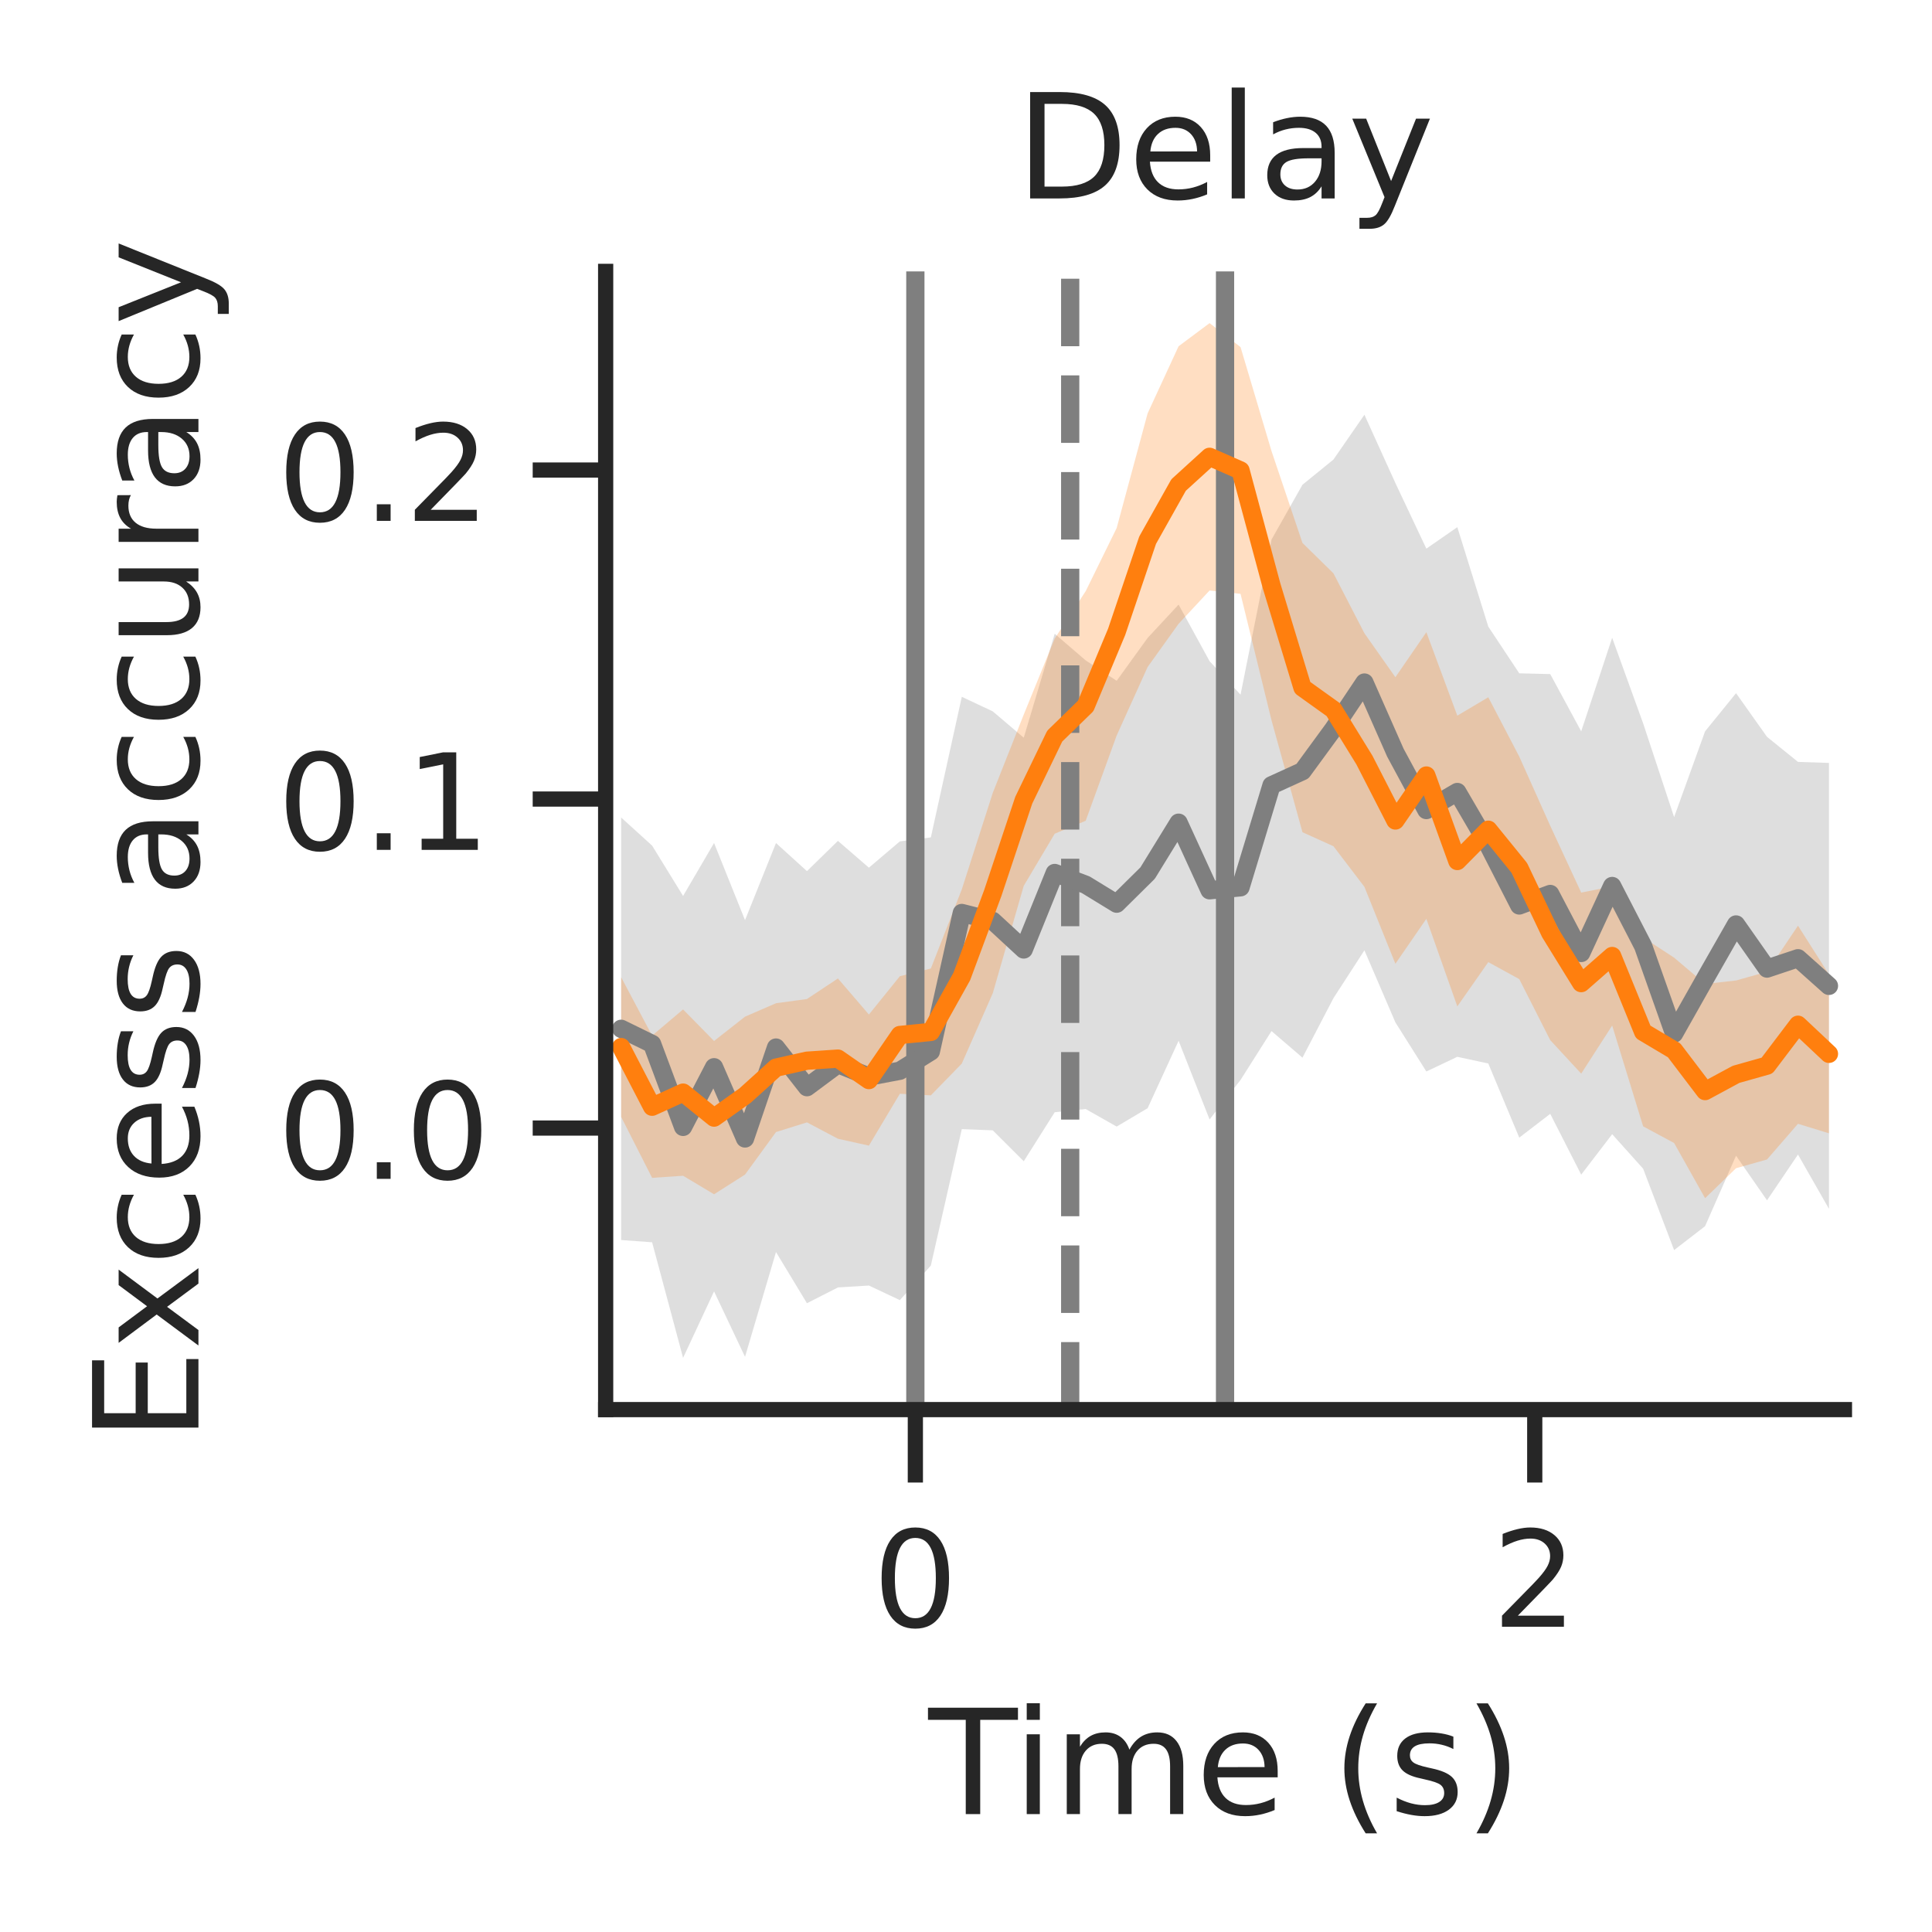
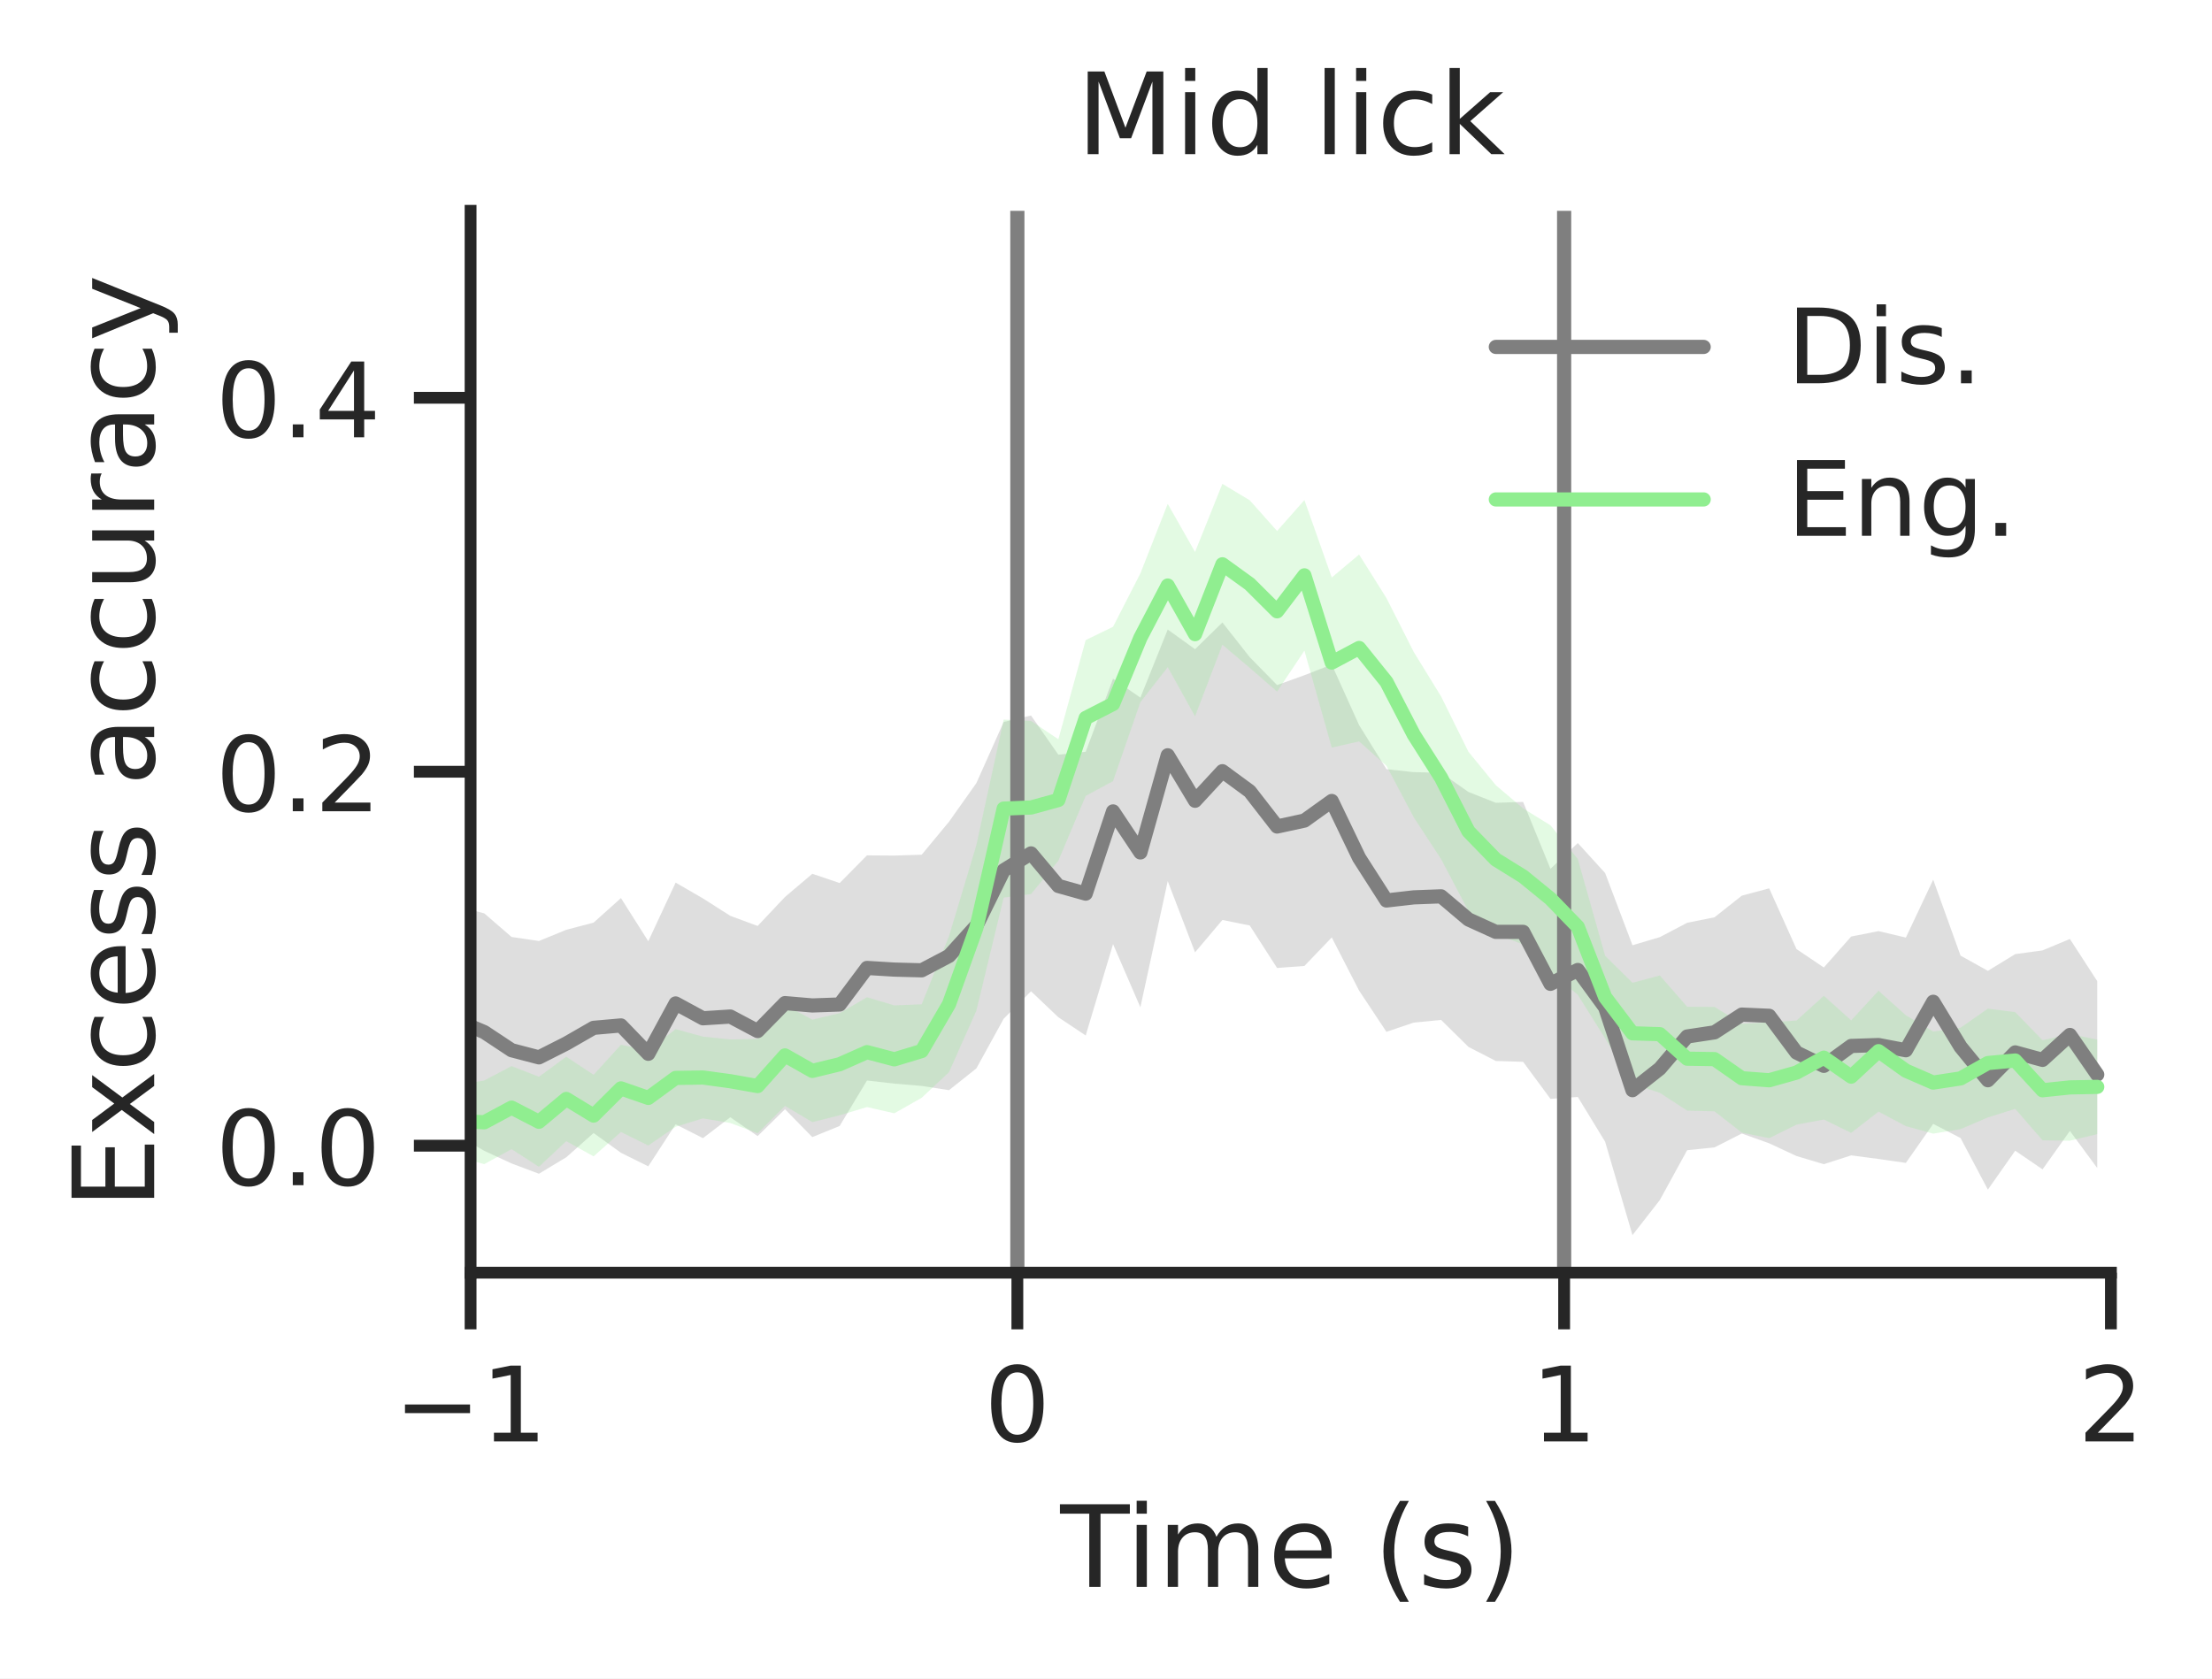
- <svg xmlns="http://www.w3.org/2000/svg" xmlns:xlink="http://www.w3.org/1999/xlink" width="158.88pt" height="158.88pt" viewBox="0 0 158.88 158.88" version="1.1">
+ <svg xmlns="http://www.w3.org/2000/svg" xmlns:xlink="http://www.w3.org/1999/xlink" width="234.12pt" height="177.69pt" viewBox="0 0 234.12 177.69" version="1.1">
  <defs>
    <style type="text/css">*{stroke-linejoin: round; stroke-linecap: butt}</style>
  </defs>
  <g id="figure_1">
    <g id="patch_1">
-       <path d="M 0 158.88  L 158.88 158.88  L 158.88 0  L 0 0  z " style="fill: #ffffff" />
+       <path d="M 0 177.69  L 234.12 177.69  L 234.12 0  L 0 0  z " style="fill: #ffffff" />
    </g>
    <g id="axes_1">
      <g id="patch_2">
-         <path d="M 49.807 115.92  L 151.68 115.92  L 151.68 22.318  L 49.807 22.318  z " style="fill: #ffffff" />
+         <path d="M 49.807 134.73  L 223.42 134.73  L 223.42 22.318  L 49.807 22.318  z " style="fill: #ffffff" />
      </g>
      <g id="matplotlib.axis_1">
        <g id="xtick_1">
          <g id="line2d_1">
            <defs>
-               <path id="m86766a816c" d="M 0 0  L 0 6  " style="stroke: #262626; stroke-width: 1.25" />
-             </defs>
-             <g>
-               <use xlink:href="#m86766a816c" x="75.275" y="115.92" style="fill: #262626; stroke: #262626; stroke-width: 1.25" />
+               <path id="m84ac6dec00" d="M 0 0  L 0 6  " style="stroke: #262626; stroke-width: 1.25" />
+             </defs>
+             <g>
+               <use xlink:href="#m84ac6dec00" x="49.807" y="134.73" style="fill: #262626; stroke: #262626; stroke-width: 1.25" />
            </g>
          </g>
          <g id="text_1">
-             <g style="fill: #262626" transform="translate(71.7759 133.7781) scale(0.11 -0.11)">
-               <defs>
-                 <path id="DejaVuSans-30" d="M 2034 4250  Q 1547 4250 1301 3770  Q 1056 3291 1056 2328  Q 1056 1369 1301 889  Q 1547 409 2034 409  Q 2525 409 2770 889  Q 3016 1369 3016 2328  Q 3016 3291 2770 3770  Q 2525 4250 2034 4250  z M 2034 4750  Q 2819 4750 3233 4129  Q 3647 3509 3647 2328  Q 3647 1150 3233 529  Q 2819 -91 2034 -91  Q 1250 -91 836 529  Q 422 1150 422 2328  Q 422 3509 836 4129  Q 1250 4750 2034 4750  z " transform="scale(0.015625)" />
-               </defs>
-               <use xlink:href="#DejaVuSans-30" />
+             <g style="fill: #262626" transform="translate(41.69898 152.5881) scale(0.11 -0.11)">
+               <defs>
+                 <path id="DejaVuSans-2212" d="M 678 2272  L 4684 2272  L 4684 1741  L 678 1741  L 678 2272  z " transform="scale(0.015625)" />
+                 <path id="DejaVuSans-31" d="M 794 531  L 1825 531  L 1825 4091  L 703 3866  L 703 4441  L 1819 4666  L 2450 4666  L 2450 531  L 3481 531  L 3481 0  L 794 0  L 794 531  z " transform="scale(0.015625)" />
+               </defs>
+               <use xlink:href="#DejaVuSans-2212" />
+               <use xlink:href="#DejaVuSans-31" transform="translate(83.78906 0)" />
            </g>
          </g>
        </g>
        <g id="xtick_2">
          <g id="line2d_2">
            <g>
-               <use xlink:href="#m86766a816c" x="126.211" y="115.92" style="fill: #262626; stroke: #262626; stroke-width: 1.25" />
+               <use xlink:href="#m84ac6dec00" x="107.678" y="134.73" style="fill: #262626; stroke: #262626; stroke-width: 1.25" />
            </g>
          </g>
          <g id="text_2">
-             <g style="fill: #262626" transform="translate(122.7121 133.7781) scale(0.11 -0.11)">
+             <g style="fill: #262626" transform="translate(104.1788 152.5881) scale(0.11 -0.11)">
+               <defs>
+                 <path id="DejaVuSans-30" d="M 2034 4250  Q 1547 4250 1301 3770  Q 1056 3291 1056 2328  Q 1056 1369 1301 889  Q 1547 409 2034 409  Q 2525 409 2770 889  Q 3016 1369 3016 2328  Q 3016 3291 2770 3770  Q 2525 4250 2034 4250  z M 2034 4750  Q 2819 4750 3233 4129  Q 3647 3509 3647 2328  Q 3647 1150 3233 529  Q 2819 -91 2034 -91  Q 1250 -91 836 529  Q 422 1150 422 2328  Q 422 3509 836 4129  Q 1250 4750 2034 4750  z " transform="scale(0.015625)" />
+               </defs>
+               <use xlink:href="#DejaVuSans-30" />
+             </g>
+           </g>
+         </g>
+         <g id="xtick_3">
+           <g id="line2d_3">
+             <g>
+               <use xlink:href="#m84ac6dec00" x="165.549" y="134.73" style="fill: #262626; stroke: #262626; stroke-width: 1.25" />
+             </g>
+           </g>
+           <g id="text_3">
+             <g style="fill: #262626" transform="translate(162.0498 152.5881) scale(0.11 -0.11)">
+               <use xlink:href="#DejaVuSans-31" />
+             </g>
+           </g>
+         </g>
+         <g id="xtick_4">
+           <g id="line2d_4">
+             <g>
+               <use xlink:href="#m84ac6dec00" x="223.42" y="134.73" style="fill: #262626; stroke: #262626; stroke-width: 1.25" />
+             </g>
+           </g>
+           <g id="text_4">
+             <g style="fill: #262626" transform="translate(219.9208 152.5881) scale(0.11 -0.11)">
              <defs>
                <path id="DejaVuSans-32" d="M 1228 531  L 3431 531  L 3431 0  L 469 0  L 469 531  Q 828 903 1448 1529  Q 2069 2156 2228 2338  Q 2531 2678 2651 2914  Q 2772 3150 2772 3378  Q 2772 3750 2511 3984  Q 2250 4219 1831 4219  Q 1534 4219 1204 4116  Q 875 4013 500 3803  L 500 4441  Q 881 4594 1212 4672  Q 1544 4750 1819 4750  Q 2544 4750 2975 4387  Q 3406 4025 3406 3419  Q 3406 3131 3298 2873  Q 3191 2616 2906 2266  Q 2828 2175 2409 1742  Q 1991 1309 1228 531  z " transform="scale(0.015625)" />
              </defs>
              <use xlink:href="#DejaVuSans-32" />
            </g>
          </g>
        </g>
-         <g id="text_3">
-           <g style="fill: #262626" transform="translate(76.34867 149.1839) scale(0.12 -0.12)">
+         <g id="text_5">
+           <g style="fill: #262626" transform="translate(112.219 167.9939) scale(0.12 -0.12)">
            <defs>
              <path id="DejaVuSans-54" d="M -19 4666  L 3928 4666  L 3928 4134  L 2272 4134  L 2272 0  L 1638 0  L 1638 4134  L -19 4134  L -19 4666  z " transform="scale(0.015625)" />
              <path id="DejaVuSans-69" d="M 603 3500  L 1178 3500  L 1178 0  L 603 0  L 603 3500  z M 603 4863  L 1178 4863  L 1178 4134  L 603 4134  L 603 4863  z " transform="scale(0.015625)" />
              <path id="DejaVuSans-6d" d="M 3328 2828  Q 3544 3216 3844 3400  Q 4144 3584 4550 3584  Q 5097 3584 5394 3201  Q 5691 2819 5691 2113  L 5691 0  L 5113 0  L 5113 2094  Q 5113 2597 4934 2840  Q 4756 3084 4391 3084  Q 3944 3084 3684 2787  Q 3425 2491 3425 1978  L 3425 0  L 2847 0  L 2847 2094  Q 2847 2600 2669 2842  Q 2491 3084 2119 3084  Q 1678 3084 1418 2786  Q 1159 2488 1159 1978  L 1159 0  L 581 0  L 581 3500  L 1159 3500  L 1159 2956  Q 1356 3278 1631 3431  Q 1906 3584 2284 3584  Q 2666 3584 2933 3390  Q 3200 3197 3328 2828  z " transform="scale(0.015625)" />
              <path id="DejaVuSans-65" d="M 3597 1894  L 3597 1613  L 953 1613  Q 991 1019 1311 708  Q 1631 397 2203 397  Q 2534 397 2845 478  Q 3156 559 3463 722  L 3463 178  Q 3153 47 2828 -22  Q 2503 -91 2169 -91  Q 1331 -91 842 396  Q 353 884 353 1716  Q 353 2575 817 3079  Q 1281 3584 2069 3584  Q 2775 3584 3186 3129  Q 3597 2675 3597 1894  z M 3022 2063  Q 3016 2534 2758 2815  Q 2500 3097 2075 3097  Q 1594 3097 1305 2825  Q 1016 2553 972 2059  L 3022 2063  z " transform="scale(0.015625)" />
              <path id="DejaVuSans-20" transform="scale(0.015625)" />
              <path id="DejaVuSans-28" d="M 1984 4856  Q 1566 4138 1362 3434  Q 1159 2731 1159 2009  Q 1159 1288 1364 580  Q 1569 -128 1984 -844  L 1484 -844  Q 1016 -109 783 600  Q 550 1309 550 2009  Q 550 2706 781 3412  Q 1013 4119 1484 4856  L 1984 4856  z " transform="scale(0.015625)" />
              <path id="DejaVuSans-73" d="M 2834 3397  L 2834 2853  Q 2591 2978 2328 3040  Q 2066 3103 1784 3103  Q 1356 3103 1142 2972  Q 928 2841 928 2578  Q 928 2378 1081 2264  Q 1234 2150 1697 2047  L 1894 2003  Q 2506 1872 2764 1633  Q 3022 1394 3022 966  Q 3022 478 2636 193  Q 2250 -91 1575 -91  Q 1294 -91 989 -36  Q 684 19 347 128  L 347 722  Q 666 556 975 473  Q 1284 391 1588 391  Q 1994 391 2212 530  Q 2431 669 2431 922  Q 2431 1156 2273 1281  Q 2116 1406 1581 1522  L 1381 1569  Q 847 1681 609 1914  Q 372 2147 372 2553  Q 372 3047 722 3315  Q 1072 3584 1716 3584  Q 2034 3584 2315 3537  Q 2597 3491 2834 3397  z " transform="scale(0.015625)" />
              <path id="DejaVuSans-29" d="M 513 4856  L 1013 4856  Q 1481 4119 1714 3412  Q 1947 2706 1947 2009  Q 1947 1309 1714 600  Q 1481 -109 1013 -844  L 513 -844  Q 928 -128 1133 580  Q 1338 1288 1338 2009  Q 1338 2731 1133 3434  Q 928 4138 513 4856  z " transform="scale(0.015625)" />
            </defs>
            <use xlink:href="#DejaVuSans-54" />
            <use xlink:href="#DejaVuSans-69" transform="translate(57.95898 0)" />
            <use xlink:href="#DejaVuSans-6d" transform="translate(85.74219 0)" />
            <use xlink:href="#DejaVuSans-65" transform="translate(183.1543 0)" />
            <use xlink:href="#DejaVuSans-20" transform="translate(244.6777 0)" />
            <use xlink:href="#DejaVuSans-28" transform="translate(276.4648 0)" />
            <use xlink:href="#DejaVuSans-73" transform="translate(315.4785 0)" />
            <use xlink:href="#DejaVuSans-29" transform="translate(367.5781 0)" />
          </g>
        </g>
      </g>
      <g id="matplotlib.axis_2">
        <g id="ytick_1">
-           <g id="line2d_3">
-             <defs>
-               <path id="m586124f317" d="M 0 0  L -6 0  " style="stroke: #262626; stroke-width: 1.25" />
-             </defs>
-             <g>
-               <use xlink:href="#m586124f317" x="49.807" y="92.765" style="fill: #262626; stroke: #262626; stroke-width: 1.25" />
-             </g>
-           </g>
-           <g id="text_4">
-             <g style="fill: #262626" transform="translate(22.81375 96.94382) scale(0.11 -0.11)">
+           <g id="line2d_5">
+             <defs>
+               <path id="md0929238f8" d="M 0 0  L -6 0  " style="stroke: #262626; stroke-width: 1.25" />
+             </defs>
+             <g>
+               <use xlink:href="#md0929238f8" x="49.807" y="121.287" style="fill: #262626; stroke: #262626; stroke-width: 1.25" />
+             </g>
+           </g>
+           <g id="text_6">
+             <g style="fill: #262626" transform="translate(22.81375 125.4664) scale(0.11 -0.11)">
              <defs>
                <path id="DejaVuSans-2e" d="M 684 794  L 1344 794  L 1344 0  L 684 0  L 684 794  z " transform="scale(0.015625)" />
              </defs>
              <use xlink:href="#DejaVuSans-30" />
              <use xlink:href="#DejaVuSans-2e" transform="translate(63.62305 0)" />
              <use xlink:href="#DejaVuSans-30" transform="translate(95.41016 0)" />
            </g>
          </g>
        </g>
        <g id="ytick_2">
-           <g id="line2d_4">
-             <g>
-               <use xlink:href="#m586124f317" x="49.807" y="65.71" style="fill: #262626; stroke: #262626; stroke-width: 1.25" />
-             </g>
-           </g>
-           <g id="text_5">
-             <g style="fill: #262626" transform="translate(22.81375 69.88895) scale(0.11 -0.11)">
-               <defs>
-                 <path id="DejaVuSans-31" d="M 794 531  L 1825 531  L 1825 4091  L 703 3866  L 703 4441  L 1819 4666  L 2450 4666  L 2450 531  L 3481 531  L 3481 0  L 794 0  L 794 531  z " transform="scale(0.015625)" />
-               </defs>
-               <use xlink:href="#DejaVuSans-30" />
-               <use xlink:href="#DejaVuSans-2e" transform="translate(63.62305 0)" />
-               <use xlink:href="#DejaVuSans-31" transform="translate(95.41016 0)" />
-             </g>
-           </g>
-         </g>
-         <g id="ytick_3">
-           <g id="line2d_5">
-             <g>
-               <use xlink:href="#m586124f317" x="49.807" y="38.655" style="fill: #262626; stroke: #262626; stroke-width: 1.25" />
-             </g>
-           </g>
-           <g id="text_6">
-             <g style="fill: #262626" transform="translate(22.81375 42.83409) scale(0.11 -0.11)">
+           <g id="line2d_6">
+             <g>
+               <use xlink:href="#md0929238f8" x="49.807" y="81.7" style="fill: #262626; stroke: #262626; stroke-width: 1.25" />
+             </g>
+           </g>
+           <g id="text_7">
+             <g style="fill: #262626" transform="translate(22.81375 85.87875) scale(0.11 -0.11)">
              <use xlink:href="#DejaVuSans-30" />
              <use xlink:href="#DejaVuSans-2e" transform="translate(63.62305 0)" />
              <use xlink:href="#DejaVuSans-32" transform="translate(95.41016 0)" />
            </g>
          </g>
        </g>
-         <g id="text_7">
-           <g style="fill: #262626" transform="translate(16.31812 118.5768) rotate(-90) scale(0.12 -0.12)">
+         <g id="ytick_3">
+           <g id="line2d_7">
+             <g>
+               <use xlink:href="#md0929238f8" x="49.807" y="42.112" style="fill: #262626; stroke: #262626; stroke-width: 1.25" />
+             </g>
+           </g>
+           <g id="text_8">
+             <g style="fill: #262626" transform="translate(22.81375 46.29109) scale(0.11 -0.11)">
+               <defs>
+                 <path id="DejaVuSans-34" d="M 2419 4116  L 825 1625  L 2419 1625  L 2419 4116  z M 2253 4666  L 3047 4666  L 3047 1625  L 3713 1625  L 3713 1100  L 3047 1100  L 3047 0  L 2419 0  L 2419 1100  L 313 1100  L 313 1709  L 2253 4666  z " transform="scale(0.015625)" />
+               </defs>
+               <use xlink:href="#DejaVuSans-30" />
+               <use xlink:href="#DejaVuSans-2e" transform="translate(63.62305 0)" />
+               <use xlink:href="#DejaVuSans-34" transform="translate(95.41016 0)" />
+             </g>
+           </g>
+         </g>
+         <g id="text_9">
+           <g style="fill: #262626" transform="translate(16.31812 127.9818) rotate(-90) scale(0.12 -0.12)">
            <defs>
              <path id="DejaVuSans-45" d="M 628 4666  L 3578 4666  L 3578 4134  L 1259 4134  L 1259 2753  L 3481 2753  L 3481 2222  L 1259 2222  L 1259 531  L 3634 531  L 3634 0  L 628 0  L 628 4666  z " transform="scale(0.015625)" />
              <path id="DejaVuSans-78" d="M 3513 3500  L 2247 1797  L 3578 0  L 2900 0  L 1881 1375  L 863 0  L 184 0  L 1544 1831  L 300 3500  L 978 3500  L 1906 2253  L 2834 3500  L 3513 3500  z " transform="scale(0.015625)" />
              <path id="DejaVuSans-63" d="M 3122 3366  L 3122 2828  Q 2878 2963 2633 3030  Q 2388 3097 2138 3097  Q 1578 3097 1268 2742  Q 959 2388 959 1747  Q 959 1106 1268 751  Q 1578 397 2138 397  Q 2388 397 2633 464  Q 2878 531 3122 666  L 3122 134  Q 2881 22 2623 -34  Q 2366 -91 2075 -91  Q 1284 -91 818 406  Q 353 903 353 1747  Q 353 2603 823 3093  Q 1294 3584 2113 3584  Q 2378 3584 2631 3529  Q 2884 3475 3122 3366  z " transform="scale(0.015625)" />
              <path id="DejaVuSans-61" d="M 2194 1759  Q 1497 1759 1228 1600  Q 959 1441 959 1056  Q 959 750 1161 570  Q 1363 391 1709 391  Q 2188 391 2477 730  Q 2766 1069 2766 1631  L 2766 1759  L 2194 1759  z M 3341 1997  L 3341 0  L 2766 0  L 2766 531  Q 2569 213 2275 61  Q 1981 -91 1556 -91  Q 1019 -91 701 211  Q 384 513 384 1019  Q 384 1609 779 1909  Q 1175 2209 1959 2209  L 2766 2209  L 2766 2266  Q 2766 2663 2505 2880  Q 2244 3097 1772 3097  Q 1472 3097 1187 3025  Q 903 2953 641 2809  L 641 3341  Q 956 3463 1253 3523  Q 1550 3584 1831 3584  Q 2591 3584 2966 3190  Q 3341 2797 3341 1997  z " transform="scale(0.015625)" />
              <path id="DejaVuSans-75" d="M 544 1381  L 544 3500  L 1119 3500  L 1119 1403  Q 1119 906 1312 657  Q 1506 409 1894 409  Q 2359 409 2629 706  Q 2900 1003 2900 1516  L 2900 3500  L 3475 3500  L 3475 0  L 2900 0  L 2900 538  Q 2691 219 2414 64  Q 2138 -91 1772 -91  Q 1169 -91 856 284  Q 544 659 544 1381  z M 1991 3584  L 1991 3584  z " transform="scale(0.015625)" />
              <path id="DejaVuSans-72" d="M 2631 2963  Q 2534 3019 2420 3045  Q 2306 3072 2169 3072  Q 1681 3072 1420 2755  Q 1159 2438 1159 1844  L 1159 0  L 581 0  L 581 3500  L 1159 3500  L 1159 2956  Q 1341 3275 1631 3429  Q 1922 3584 2338 3584  Q 2397 3584 2469 3576  Q 2541 3569 2628 3553  L 2631 2963  z " transform="scale(0.015625)" />
              <path id="DejaVuSans-79" d="M 2059 -325  Q 1816 -950 1584 -1140  Q 1353 -1331 966 -1331  L 506 -1331  L 506 -850  L 844 -850  Q 1081 -850 1212 -737  Q 1344 -625 1503 -206  L 1606 56  L 191 3500  L 800 3500  L 1894 763  L 2988 3500  L 3597 3500  L 2059 -325  z " transform="scale(0.015625)" />
            </defs>
            <use xlink:href="#DejaVuSans-45" />
            <use xlink:href="#DejaVuSans-78" transform="translate(63.18359 0)" />
            <use xlink:href="#DejaVuSans-63" transform="translate(120.6133 0)" />
            <use xlink:href="#DejaVuSans-65" transform="translate(175.5938 0)" />
            <use xlink:href="#DejaVuSans-73" transform="translate(237.1172 0)" />
            <use xlink:href="#DejaVuSans-73" transform="translate(289.2168 0)" />
            <use xlink:href="#DejaVuSans-20" transform="translate(341.3164 0)" />
            <use xlink:href="#DejaVuSans-61" transform="translate(373.1035 0)" />
            <use xlink:href="#DejaVuSans-63" transform="translate(434.3828 0)" />
            <use xlink:href="#DejaVuSans-63" transform="translate(489.3633 0)" />
            <use xlink:href="#DejaVuSans-75" transform="translate(544.3438 0)" />
            <use xlink:href="#DejaVuSans-72" transform="translate(607.7227 0)" />
            <use xlink:href="#DejaVuSans-61" transform="translate(648.8359 0)" />
            <use xlink:href="#DejaVuSans-63" transform="translate(710.1152 0)" />
            <use xlink:href="#DejaVuSans-79" transform="translate(765.0957 0)" />
          </g>
        </g>
      </g>
      <g id="FillBetweenPolyCollection_1">
-         <path d="M 51.081 67.229  L 51.081 101.976  L 53.627 102.16  L 56.174 111.665  L 58.721 106.199  L 61.268 111.58  L 63.815 102.964  L 66.361 107.173  L 68.908 105.874  L 71.455 105.717  L 74.002 106.917  L 76.549 104.074  L 79.095 92.855  L 81.642 92.955  L 84.189 95.497  L 86.736 91.465  L 89.283 91.202  L 91.83 92.645  L 94.376 91.135  L 96.923 85.589  L 99.47 92.058  L 102.017 88.811  L 104.564 84.791  L 107.11 86.977  L 109.657 82.085  L 112.204 78.151  L 114.751 84.075  L 117.298 88.114  L 119.844 86.908  L 122.391 87.458  L 124.938 93.555  L 127.485 91.598  L 130.032 96.598  L 132.578 93.272  L 135.125 96.109  L 137.672 102.802  L 140.219 100.836  L 142.766 95.042  L 145.312 98.709  L 147.859 94.947  L 150.406 99.408  L 150.406 62.74  L 150.406 62.74  L 147.859 62.655  L 145.312 60.595  L 142.766 57.004  L 140.219 60.141  L 137.672 67.195  L 135.125 59.486  L 132.578 52.45  L 130.032 60.142  L 127.485 55.434  L 124.938 55.371  L 122.391 51.529  L 119.844 43.352  L 117.298 45.119  L 114.751 39.723  L 112.204 34.108  L 109.657 37.792  L 107.11 39.863  L 104.564 44.371  L 102.017 57.127  L 99.47 54.371  L 96.923 49.719  L 94.376 52.46  L 91.83 55.984  L 89.283 54.309  L 86.736 52.116  L 84.189 60.665  L 81.642 58.501  L 79.095 57.303  L 76.549 68.863  L 74.002 69.191  L 71.455 71.355  L 68.908 69.149  L 66.361 71.639  L 63.815 69.328  L 61.268 75.668  L 58.721 69.326  L 56.174 73.679  L 53.627 69.54  L 51.081 67.229  z " clip-path="url(#pa30e5e7e89)" style="fill: #7f7f7f; fill-opacity: 0.25" />
+         <path d="M -6.617 99.504  L -6.617 121.326  L -3.723 121.623  L -0.83 122.823  L 2.064 120.987  L 4.957 119.174  L 7.851 118.741  L 10.744 121.983  L 13.638 121.076  L 16.531 123.1  L 19.425 118.574  L 22.318 121.218  L 25.212 121.164  L 28.106 122.954  L 30.999 120.441  L 33.893 123.196  L 36.786 126.516  L 39.68 123.781  L 42.573 124.003  L 45.467 121.119  L 48.36 120.137  L 51.254 121.831  L 54.148 123.166  L 57.041 124.255  L 59.935 122.512  L 62.828 119.947  L 65.722 122.037  L 68.615 123.471  L 71.509 119.021  L 74.402 120.487  L 77.296 118.274  L 80.189 120.271  L 83.083 117.427  L 85.977 120.378  L 88.87 119.195  L 91.764 114.386  L 94.657 114.716  L 97.551 114.96  L 100.444 115.408  L 103.338 113.106  L 106.231 107.846  L 109.125 104.94  L 112.018 107.69  L 114.912 109.618  L 117.806 99.948  L 120.699 106.632  L 123.593 93.273  L 126.486 100.817  L 129.38 97.391  L 132.273 97.973  L 135.167 102.472  L 138.06 102.259  L 140.954 99.239  L 143.848 104.868  L 146.741 109.231  L 149.635 108.254  L 152.528 107.97  L 155.422 110.828  L 158.315 112.316  L 161.209 112.407  L 164.102 116.328  L 166.996 116.124  L 169.889 120.866  L 172.783 130.753  L 175.677 127.04  L 178.57 121.762  L 181.464 121.468  L 184.357 119.997  L 187.251 121.032  L 190.144 122.379  L 193.038 123.245  L 195.931 122.311  L 198.825 122.692  L 201.719 123.108  L 204.612 118.978  L 207.506 120.474  L 210.399 125.937  L 213.293 121.816  L 216.186 123.791  L 219.08 119.725  L 221.973 123.651  L 221.973 103.864  L 221.973 103.864  L 219.08 99.403  L 216.186 100.613  L 213.293 101.004  L 210.399 102.777  L 207.506 101.165  L 204.612 93.125  L 201.719 99.255  L 198.825 98.57  L 195.931 99.143  L 193.038 102.422  L 190.144 100.473  L 187.251 94.04  L 184.357 94.819  L 181.464 97.109  L 178.57 97.69  L 175.677 99.209  L 172.783 100.067  L 169.889 92.426  L 166.996 89.247  L 164.102 91.974  L 161.209 84.895  L 158.315 84.984  L 155.422 83.84  L 152.528 81.805  L 149.635 81.74  L 146.741 81.426  L 143.848 76.757  L 140.954 70.348  L 138.06 71.48  L 135.167 72.522  L 132.273 69.568  L 129.38 65.893  L 126.486 68.725  L 123.593 66.641  L 120.699 73.85  L 117.806 71.85  L 114.912 79.584  L 112.018 79.892  L 109.125 75.748  L 106.231 76.427  L 103.338 82.905  L 100.444 86.99  L 97.551 90.483  L 94.657 90.572  L 91.764 90.55  L 88.87 93.481  L 85.977 92.502  L 83.083 94.957  L 80.189 98.025  L 77.296 96.953  L 74.402 95.109  L 71.509 93.435  L 68.615 99.642  L 65.722 95.074  L 62.828 97.672  L 59.935 98.431  L 57.041 99.617  L 54.148 99.191  L 51.254 96.69  L 48.36 95.935  L 45.467 95.047  L 42.573 97.288  L 39.68 96.339  L 36.786 103.951  L 33.893 99.895  L 30.999 95.438  L 28.106 100.546  L 25.212 96.419  L 22.318 97.78  L 19.425 94.932  L 16.531 95.581  L 13.638 99.141  L 10.744 98.084  L 7.851 96.136  L 4.957 97.636  L 2.064 95.185  L -0.83 98.405  L -3.723 100.259  L -6.617 99.504  z " clip-path="url(#pd5d4618e60)" style="fill: #7f7f7f; fill-opacity: 0.25" />
      </g>
      <g id="FillBetweenPolyCollection_2">
-         <path d="M 51.081 80.363  L 51.081 91.85  L 53.627 96.863  L 56.174 96.69  L 58.721 98.213  L 61.268 96.593  L 63.815 93.096  L 66.361 92.3  L 68.908 93.646  L 71.455 94.213  L 74.002 89.947  L 76.549 90.078  L 79.095 87.464  L 81.642 81.68  L 84.189 72.848  L 86.736 68.561  L 89.283 67.498  L 91.83 60.487  L 94.376 54.853  L 96.923 51.298  L 99.47 48.56  L 102.017 48.836  L 104.564 59.234  L 107.11 68.439  L 109.657 69.591  L 112.204 72.932  L 114.751 79.257  L 117.298 75.561  L 119.844 82.762  L 122.391 79.122  L 124.938 80.519  L 127.485 85.538  L 130.032 88.292  L 132.578 84.339  L 135.125 92.626  L 137.672 93.997  L 140.219 98.536  L 142.766 96.07  L 145.312 95.351  L 147.859 92.417  L 150.406 93.199  L 150.406 80.13  L 150.406 80.13  L 147.859 76.124  L 145.312 79.914  L 142.766 80.631  L 140.219 80.915  L 137.672 78.753  L 135.125 77.095  L 132.578 72.894  L 130.032 73.403  L 127.485 67.907  L 124.938 62.218  L 122.391 57.34  L 119.844 58.852  L 117.298 51.988  L 114.751 55.691  L 112.204 52.076  L 109.657 47.146  L 107.11 44.649  L 104.564 37.094  L 102.017 28.542  L 99.47 26.573  L 96.923 28.475  L 94.376 33.993  L 91.83 43.424  L 89.283 48.616  L 86.736 52.512  L 84.189 58.764  L 81.642 65.202  L 79.095 73.136  L 76.549 79.647  L 74.002 80.278  L 71.455 83.431  L 68.908 80.464  L 66.361 82.155  L 63.815 82.502  L 61.268 83.606  L 58.721 85.606  L 56.174 83.011  L 53.627 85.165  L 51.081 80.363  z " clip-path="url(#pa30e5e7e89)" style="fill: #ff7f0e; fill-opacity: 0.25" />
-       </g>
-       <g id="line2d_6">
-         <path d="M 75.275 115.92  L 75.275 22.318  " clip-path="url(#pa30e5e7e89)" style="fill: none; stroke: #7f7f7f; stroke-width: 1.5; stroke-linecap: round" />
-       </g>
-       <g id="line2d_7">
-         <path d="M 88.009 115.92  L 88.009 22.318  " clip-path="url(#pa30e5e7e89)" style="fill: none; stroke-dasharray: 5.55,2.4; stroke-dashoffset: 0; stroke: #7f7f7f; stroke-width: 1.5" />
+         <path d="M -6.617 113.5  L -6.617 121.379  L -3.723 122.044  L -0.83 124.089  L 2.064 121.64  L 4.957 122.564  L 7.851 124.273  L 10.744 121.295  L 13.638 124.219  L 16.531 122.358  L 19.425 122.125  L 22.318 119.837  L 25.212 122.376  L 28.106 122.614  L 30.999 122.121  L 33.893 121.63  L 36.786 124.712  L 39.68 125.139  L 42.573 123.434  L 45.467 123.291  L 48.36 122.449  L 51.254 123.238  L 54.148 121.655  L 57.041 123.52  L 59.935 120.81  L 62.828 122.416  L 65.722 119.836  L 68.615 121.268  L 71.509 119.279  L 74.402 118.397  L 77.296 118.884  L 80.189 119.968  L 83.083 117.074  L 85.977 118.791  L 88.87 118.071  L 91.764 117.195  L 94.657 117.857  L 97.551 116.215  L 100.444 113.504  L 103.338 107.003  L 106.231 95.023  L 109.125 94.651  L 112.018 91.118  L 114.912 84.254  L 117.806 82.695  L 120.699 74.338  L 123.593 70.631  L 126.486 75.836  L 129.38 68.256  L 132.273 70.702  L 135.167 73.217  L 138.06 68.882  L 140.954 79.146  L 143.848 78.489  L 146.741 81.065  L 149.635 86.529  L 152.528 90.953  L 155.422 96.444  L 158.315 98.857  L 161.209 99.992  L 164.102 102.918  L 166.996 105.308  L 169.889 109.936  L 172.783 114.738  L 175.677 115.691  L 178.57 117.575  L 181.464 117.654  L 184.357 119.904  L 187.251 120.494  L 190.144 119.058  L 193.038 118.516  L 195.931 119.929  L 198.825 117.68  L 201.719 119.217  L 204.612 120.011  L 207.506 119.535  L 210.399 118.297  L 213.293 117.388  L 216.186 120.718  L 219.08 120.756  L 221.973 120.068  L 221.973 110.05  L 221.973 110.05  L 219.08 109.478  L 216.186 110.12  L 213.293 107.15  L 210.399 106.776  L 207.506 108.797  L 204.612 109.199  L 201.719 107.48  L 198.825 104.878  L 195.931 108.021  L 193.038 105.415  L 190.144 108.033  L 187.251 108.224  L 184.357 108.379  L 181.464 106.591  L 178.57 106.575  L 175.677 103.266  L 172.783 104.041  L 169.889 101.181  L 166.996 90.934  L 164.102 87.37  L 161.209 85.58  L 158.315 83.122  L 155.422 79.584  L 152.528 73.731  L 149.635 69.026  L 146.741 63.31  L 143.848 58.702  L 140.954 61.135  L 138.06 52.937  L 135.167 56.212  L 132.273 52.961  L 129.38 51.22  L 126.486 58.432  L 123.593 53.341  L 120.699 60.7  L 117.806 66.354  L 114.912 67.759  L 112.018 78.26  L 109.125 76.322  L 106.231 76.179  L 103.338 89.467  L 100.444 99.1  L 97.551 106.318  L 94.657 106.431  L 91.764 105.569  L 88.87 107.258  L 85.977 107.944  L 83.083 106.385  L 80.189 109.981  L 77.296 110.039  L 74.402 109.739  L 71.509 108.945  L 68.615 111.187  L 65.722 110.603  L 62.828 113.78  L 59.935 111.865  L 57.041 113.989  L 54.148 112.858  L 51.254 114.379  L 48.36 114.885  L 45.467 115.613  L 42.573 114.778  L 39.68 115.79  L 36.786 116.397  L 33.893 114.058  L 30.999 115.509  L 28.106 114.353  L 25.212 114.147  L 22.318 112.274  L 19.425 113.484  L 16.531 114.159  L 13.638 115.299  L 10.744 111.973  L 7.851 116.75  L 4.957 114.713  L 2.064 112.638  L -0.83 115.282  L -3.723 113.775  L -6.617 113.5  z " clip-path="url(#pd5d4618e60)" style="fill: #90ee90; fill-opacity: 0.25" />
      </g>
      <g id="line2d_8">
-         <path d="M 100.743 115.92  L 100.743 22.318  " clip-path="url(#pa30e5e7e89)" style="fill: none; stroke: #7f7f7f; stroke-width: 1.5; stroke-linecap: round" />
+         <path d="M 107.678 134.73  L 107.678 22.318  " clip-path="url(#pd5d4618e60)" style="fill: none; stroke: #7f7f7f; stroke-width: 1.5; stroke-linecap: round" />
      </g>
      <g id="line2d_9">
-         <path d="M 51.081 84.603  L 53.627 85.85  L 56.174 92.672  L 58.721 87.763  L 61.268 93.624  L 63.815 86.146  L 66.361 89.406  L 68.908 87.512  L 71.455 88.536  L 74.002 88.054  L 76.549 86.469  L 79.095 75.079  L 81.642 75.728  L 84.189 78.081  L 86.736 71.79  L 89.283 72.756  L 91.83 74.315  L 94.376 71.798  L 96.923 67.654  L 99.47 73.214  L 102.017 72.969  L 104.564 64.581  L 107.11 63.42  L 109.657 59.939  L 112.204 56.129  L 114.751 61.899  L 117.298 66.616  L 119.844 65.13  L 122.391 69.493  L 124.938 74.463  L 127.485 73.516  L 130.032 78.37  L 132.578 72.861  L 135.125 77.797  L 137.672 84.999  L 140.219 80.488  L 142.766 76.023  L 145.312 79.652  L 147.859 78.801  L 150.406 81.074  " clip-path="url(#pa30e5e7e89)" style="fill: none; stroke: #7f7f7f; stroke-width: 1.5; stroke-linecap: round" />
+         <path d="M 165.549 134.73  L 165.549 22.318  " clip-path="url(#pd5d4618e60)" style="fill: none; stroke: #7f7f7f; stroke-width: 1.5; stroke-linecap: round" />
      </g>
      <g id="line2d_10">
-         <path d="M 51.081 86.107  L 53.627 91.014  L 56.174 89.851  L 58.721 91.909  L 61.268 90.099  L 63.815 87.799  L 66.361 87.227  L 68.908 87.055  L 71.455 88.822  L 74.002 85.113  L 76.549 84.862  L 79.095 80.3  L 81.642 73.441  L 84.189 65.806  L 86.736 60.536  L 89.283 58.057  L 91.83 51.956  L 94.376 44.423  L 96.923 39.886  L 99.47 37.566  L 102.017 38.689  L 104.564 48.164  L 107.11 56.544  L 109.657 58.368  L 112.204 62.504  L 114.751 67.474  L 117.298 63.775  L 119.844 70.807  L 122.391 68.231  L 124.938 71.368  L 127.485 76.723  L 130.032 80.848  L 132.578 78.617  L 135.125 84.86  L 137.672 86.375  L 140.219 89.726  L 142.766 88.35  L 145.312 87.633  L 147.859 84.27  L 150.406 86.664  " clip-path="url(#pa30e5e7e89)" style="fill: none; stroke: #ff7f0e; stroke-width: 1.5; stroke-linecap: round" />
+         <path d="M -1 110.633  L -0.83 110.614  L 2.064 108.086  L 4.957 108.405  L 7.851 107.438  L 10.744 110.033  L 13.638 110.109  L 16.531 109.34  L 19.425 106.753  L 22.318 109.499  L 25.212 108.792  L 28.106 111.75  L 30.999 107.94  L 33.893 111.545  L 36.786 115.234  L 39.68 110.06  L 42.573 110.645  L 45.467 108.083  L 48.36 108.036  L 51.254 109.261  L 54.148 111.178  L 57.041 111.936  L 59.935 110.471  L 62.828 108.809  L 65.722 108.555  L 68.615 111.557  L 71.509 106.228  L 74.402 107.798  L 77.296 107.614  L 80.189 109.148  L 83.083 106.192  L 85.977 106.44  L 88.87 106.338  L 91.764 102.468  L 94.657 102.644  L 97.551 102.721  L 100.444 101.199  L 103.338 98.006  L 106.231 92.137  L 109.125 90.344  L 112.018 93.791  L 114.912 94.601  L 117.806 85.899  L 120.699 90.241  L 123.593 79.957  L 126.486 84.771  L 129.38 81.642  L 132.273 83.77  L 135.167 87.497  L 138.06 86.87  L 140.954 84.794  L 143.848 90.813  L 146.741 95.328  L 149.635 94.997  L 152.528 94.888  L 155.422 97.334  L 158.315 98.65  L 161.209 98.651  L 164.102 104.151  L 166.996 102.686  L 169.889 106.646  L 172.783 115.41  L 175.677 113.124  L 178.57 109.726  L 181.464 109.288  L 184.357 107.408  L 187.251 107.536  L 190.144 111.426  L 193.038 112.834  L 195.931 110.727  L 198.825 110.631  L 201.719 111.182  L 204.612 106.052  L 207.506 110.819  L 210.399 114.357  L 213.293 111.41  L 216.186 112.202  L 219.08 109.564  L 221.973 113.757  " clip-path="url(#pd5d4618e60)" style="fill: none; stroke: #7f7f7f; stroke-width: 1.5; stroke-linecap: round" />
+       </g>
+       <g id="line2d_11">
+         <path d="M -1 119.581  L -0.83 119.686  L 2.064 117.139  L 4.957 118.639  L 7.851 120.511  L 10.744 116.634  L 13.638 119.759  L 16.531 118.259  L 19.425 117.804  L 22.318 116.055  L 25.212 118.262  L 28.106 118.484  L 30.999 118.815  L 33.893 117.844  L 36.786 120.554  L 39.68 120.464  L 42.573 119.106  L 45.467 119.452  L 48.36 118.667  L 51.254 118.809  L 54.148 117.256  L 57.041 118.754  L 59.935 116.337  L 62.828 118.098  L 65.722 115.22  L 68.615 116.228  L 71.509 114.112  L 74.402 114.068  L 77.296 114.461  L 80.189 114.974  L 83.083 111.73  L 85.977 113.368  L 88.87 112.664  L 91.764 111.382  L 94.657 112.144  L 97.551 111.267  L 100.444 106.302  L 103.338 98.235  L 106.231 85.601  L 109.125 85.486  L 112.018 84.689  L 114.912 76.006  L 117.806 74.525  L 120.699 67.519  L 123.593 61.986  L 126.486 67.134  L 129.38 59.738  L 132.273 61.832  L 135.167 64.715  L 138.06 60.909  L 140.954 70.141  L 143.848 68.596  L 146.741 72.188  L 149.635 77.777  L 152.528 82.342  L 155.422 88.014  L 158.315 90.99  L 161.209 92.786  L 164.102 95.144  L 166.996 98.121  L 169.889 105.558  L 172.783 109.389  L 175.677 109.479  L 178.57 112.075  L 181.464 112.122  L 184.357 114.142  L 187.251 114.359  L 190.144 113.546  L 193.038 111.966  L 195.931 113.975  L 198.825 111.279  L 201.719 113.348  L 204.612 114.605  L 207.506 114.166  L 210.399 112.537  L 213.293 112.269  L 216.186 115.419  L 219.08 115.117  L 221.973 115.059  " clip-path="url(#pd5d4618e60)" style="fill: none; stroke: #90ee90; stroke-width: 1.5; stroke-linecap: round" />
      </g>
      <g id="patch_3">
-         <path d="M 49.807 115.92  L 49.807 22.318  " style="fill: none; stroke: #262626; stroke-width: 1.25; stroke-linejoin: miter; stroke-linecap: square" />
+         <path d="M 49.807 134.73  L 49.807 22.318  " style="fill: none; stroke: #262626; stroke-width: 1.25; stroke-linejoin: miter; stroke-linecap: square" />
      </g>
      <g id="patch_4">
-         <path d="M 49.807 115.92  L 151.68 115.92  " style="fill: none; stroke: #262626; stroke-width: 1.25; stroke-linejoin: miter; stroke-linecap: square" />
-       </g>
-       <g id="text_8">
-         <g style="fill: #262626" transform="translate(83.53648 16.31812) scale(0.12 -0.12)">
+         <path d="M 49.807 134.73  L 223.42 134.73  " style="fill: none; stroke: #262626; stroke-width: 1.25; stroke-linejoin: miter; stroke-linecap: square" />
+       </g>
+       <g id="text_10">
+         <g style="fill: #262626" transform="translate(113.9468 16.31812) scale(0.12 -0.12)">
          <defs>
-             <path id="DejaVuSans-44" d="M 1259 4147  L 1259 519  L 2022 519  Q 2988 519 3436 956  Q 3884 1394 3884 2338  Q 3884 3275 3436 3711  Q 2988 4147 2022 4147  L 1259 4147  z M 628 4666  L 1925 4666  Q 3281 4666 3915 4102  Q 4550 3538 4550 2338  Q 4550 1131 3912 565  Q 3275 0 1925 0  L 628 0  L 628 4666  z " transform="scale(0.015625)" />
+             <path id="DejaVuSans-4d" d="M 628 4666  L 1569 4666  L 2759 1491  L 3956 4666  L 4897 4666  L 4897 0  L 4281 0  L 4281 4097  L 3078 897  L 2444 897  L 1241 4097  L 1241 0  L 628 0  L 628 4666  z " transform="scale(0.015625)" />
+             <path id="DejaVuSans-64" d="M 2906 2969  L 2906 4863  L 3481 4863  L 3481 0  L 2906 0  L 2906 525  Q 2725 213 2448 61  Q 2172 -91 1784 -91  Q 1150 -91 751 415  Q 353 922 353 1747  Q 353 2572 751 3078  Q 1150 3584 1784 3584  Q 2172 3584 2448 3432  Q 2725 3281 2906 2969  z M 947 1747  Q 947 1113 1208 752  Q 1469 391 1925 391  Q 2381 391 2643 752  Q 2906 1113 2906 1747  Q 2906 2381 2643 2742  Q 2381 3103 1925 3103  Q 1469 3103 1208 2742  Q 947 2381 947 1747  z " transform="scale(0.015625)" />
            <path id="DejaVuSans-6c" d="M 603 4863  L 1178 4863  L 1178 0  L 603 0  L 603 4863  z " transform="scale(0.015625)" />
+             <path id="DejaVuSans-6b" d="M 581 4863  L 1159 4863  L 1159 1991  L 2875 3500  L 3609 3500  L 1753 1863  L 3688 0  L 2938 0  L 1159 1709  L 1159 0  L 581 0  L 581 4863  z " transform="scale(0.015625)" />
          </defs>
-           <use xlink:href="#DejaVuSans-44" />
-           <use xlink:href="#DejaVuSans-65" transform="translate(77.00195 0)" />
-           <use xlink:href="#DejaVuSans-6c" transform="translate(138.5254 0)" />
-           <use xlink:href="#DejaVuSans-61" transform="translate(166.3086 0)" />
-           <use xlink:href="#DejaVuSans-79" transform="translate(227.5879 0)" />
+           <use xlink:href="#DejaVuSans-4d" />
+           <use xlink:href="#DejaVuSans-69" transform="translate(86.2793 0)" />
+           <use xlink:href="#DejaVuSans-64" transform="translate(114.0625 0)" />
+           <use xlink:href="#DejaVuSans-20" transform="translate(177.5391 0)" />
+           <use xlink:href="#DejaVuSans-6c" transform="translate(209.3262 0)" />
+           <use xlink:href="#DejaVuSans-69" transform="translate(237.1094 0)" />
+           <use xlink:href="#DejaVuSans-63" transform="translate(264.8926 0)" />
+           <use xlink:href="#DejaVuSans-6b" transform="translate(319.873 0)" />
+         </g>
+       </g>
+       <g id="legend_1">
+         <g id="line2d_12">
+           <path d="M 158.319 36.726  L 169.319 36.726  L 180.319 36.726  " style="fill: none; stroke: #7f7f7f; stroke-width: 1.5; stroke-linecap: round" />
+         </g>
+         <g id="text_11">
+           <g style="fill: #262626" transform="translate(189.1191 40.57641) scale(0.11 -0.11)">
+             <defs>
+               <path id="DejaVuSans-44" d="M 1259 4147  L 1259 519  L 2022 519  Q 2988 519 3436 956  Q 3884 1394 3884 2338  Q 3884 3275 3436 3711  Q 2988 4147 2022 4147  L 1259 4147  z M 628 4666  L 1925 4666  Q 3281 4666 3915 4102  Q 4550 3538 4550 2338  Q 4550 1131 3912 565  Q 3275 0 1925 0  L 628 0  L 628 4666  z " transform="scale(0.015625)" />
+             </defs>
+             <use xlink:href="#DejaVuSans-44" />
+             <use xlink:href="#DejaVuSans-69" transform="translate(77.00195 0)" />
+             <use xlink:href="#DejaVuSans-73" transform="translate(104.7852 0)" />
+             <use xlink:href="#DejaVuSans-2e" transform="translate(156.8848 0)" />
+           </g>
+         </g>
+         <g id="line2d_13">
+           <path d="M 158.319 52.872  L 169.319 52.872  L 180.319 52.872  " style="fill: none; stroke: #90ee90; stroke-width: 1.5; stroke-linecap: round" />
+         </g>
+         <g id="text_12">
+           <g style="fill: #262626" transform="translate(189.1191 56.72234) scale(0.11 -0.11)">
+             <defs>
+               <path id="DejaVuSans-6e" d="M 3513 2113  L 3513 0  L 2938 0  L 2938 2094  Q 2938 2591 2744 2837  Q 2550 3084 2163 3084  Q 1697 3084 1428 2787  Q 1159 2491 1159 1978  L 1159 0  L 581 0  L 581 3500  L 1159 3500  L 1159 2956  Q 1366 3272 1645 3428  Q 1925 3584 2291 3584  Q 2894 3584 3203 3211  Q 3513 2838 3513 2113  z " transform="scale(0.015625)" />
+               <path id="DejaVuSans-67" d="M 2906 1791  Q 2906 2416 2648 2759  Q 2391 3103 1925 3103  Q 1463 3103 1205 2759  Q 947 2416 947 1791  Q 947 1169 1205 825  Q 1463 481 1925 481  Q 2391 481 2648 825  Q 2906 1169 2906 1791  z M 3481 434  Q 3481 -459 3084 -895  Q 2688 -1331 1869 -1331  Q 1566 -1331 1297 -1286  Q 1028 -1241 775 -1147  L 775 -588  Q 1028 -725 1275 -790  Q 1522 -856 1778 -856  Q 2344 -856 2625 -561  Q 2906 -266 2906 331  L 2906 616  Q 2728 306 2450 153  Q 2172 0 1784 0  Q 1141 0 747 490  Q 353 981 353 1791  Q 353 2603 747 3093  Q 1141 3584 1784 3584  Q 2172 3584 2450 3431  Q 2728 3278 2906 2969  L 2906 3500  L 3481 3500  L 3481 434  z " transform="scale(0.015625)" />
+             </defs>
+             <use xlink:href="#DejaVuSans-45" />
+             <use xlink:href="#DejaVuSans-6e" transform="translate(63.18359 0)" />
+             <use xlink:href="#DejaVuSans-67" transform="translate(126.5625 0)" />
+             <use xlink:href="#DejaVuSans-2e" transform="translate(190.0391 0)" />
+           </g>
        </g>
      </g>
    </g>
  </g>
  <defs>
-     <clipPath id="pa30e5e7e89">
-       <rect x="49.807" y="22.318" width="101.872" height="93.602" />
+     <clipPath id="pd5d4618e60">
+       <rect x="49.807" y="22.318" width="173.613" height="112.412" />
    </clipPath>
  </defs>
</svg>
